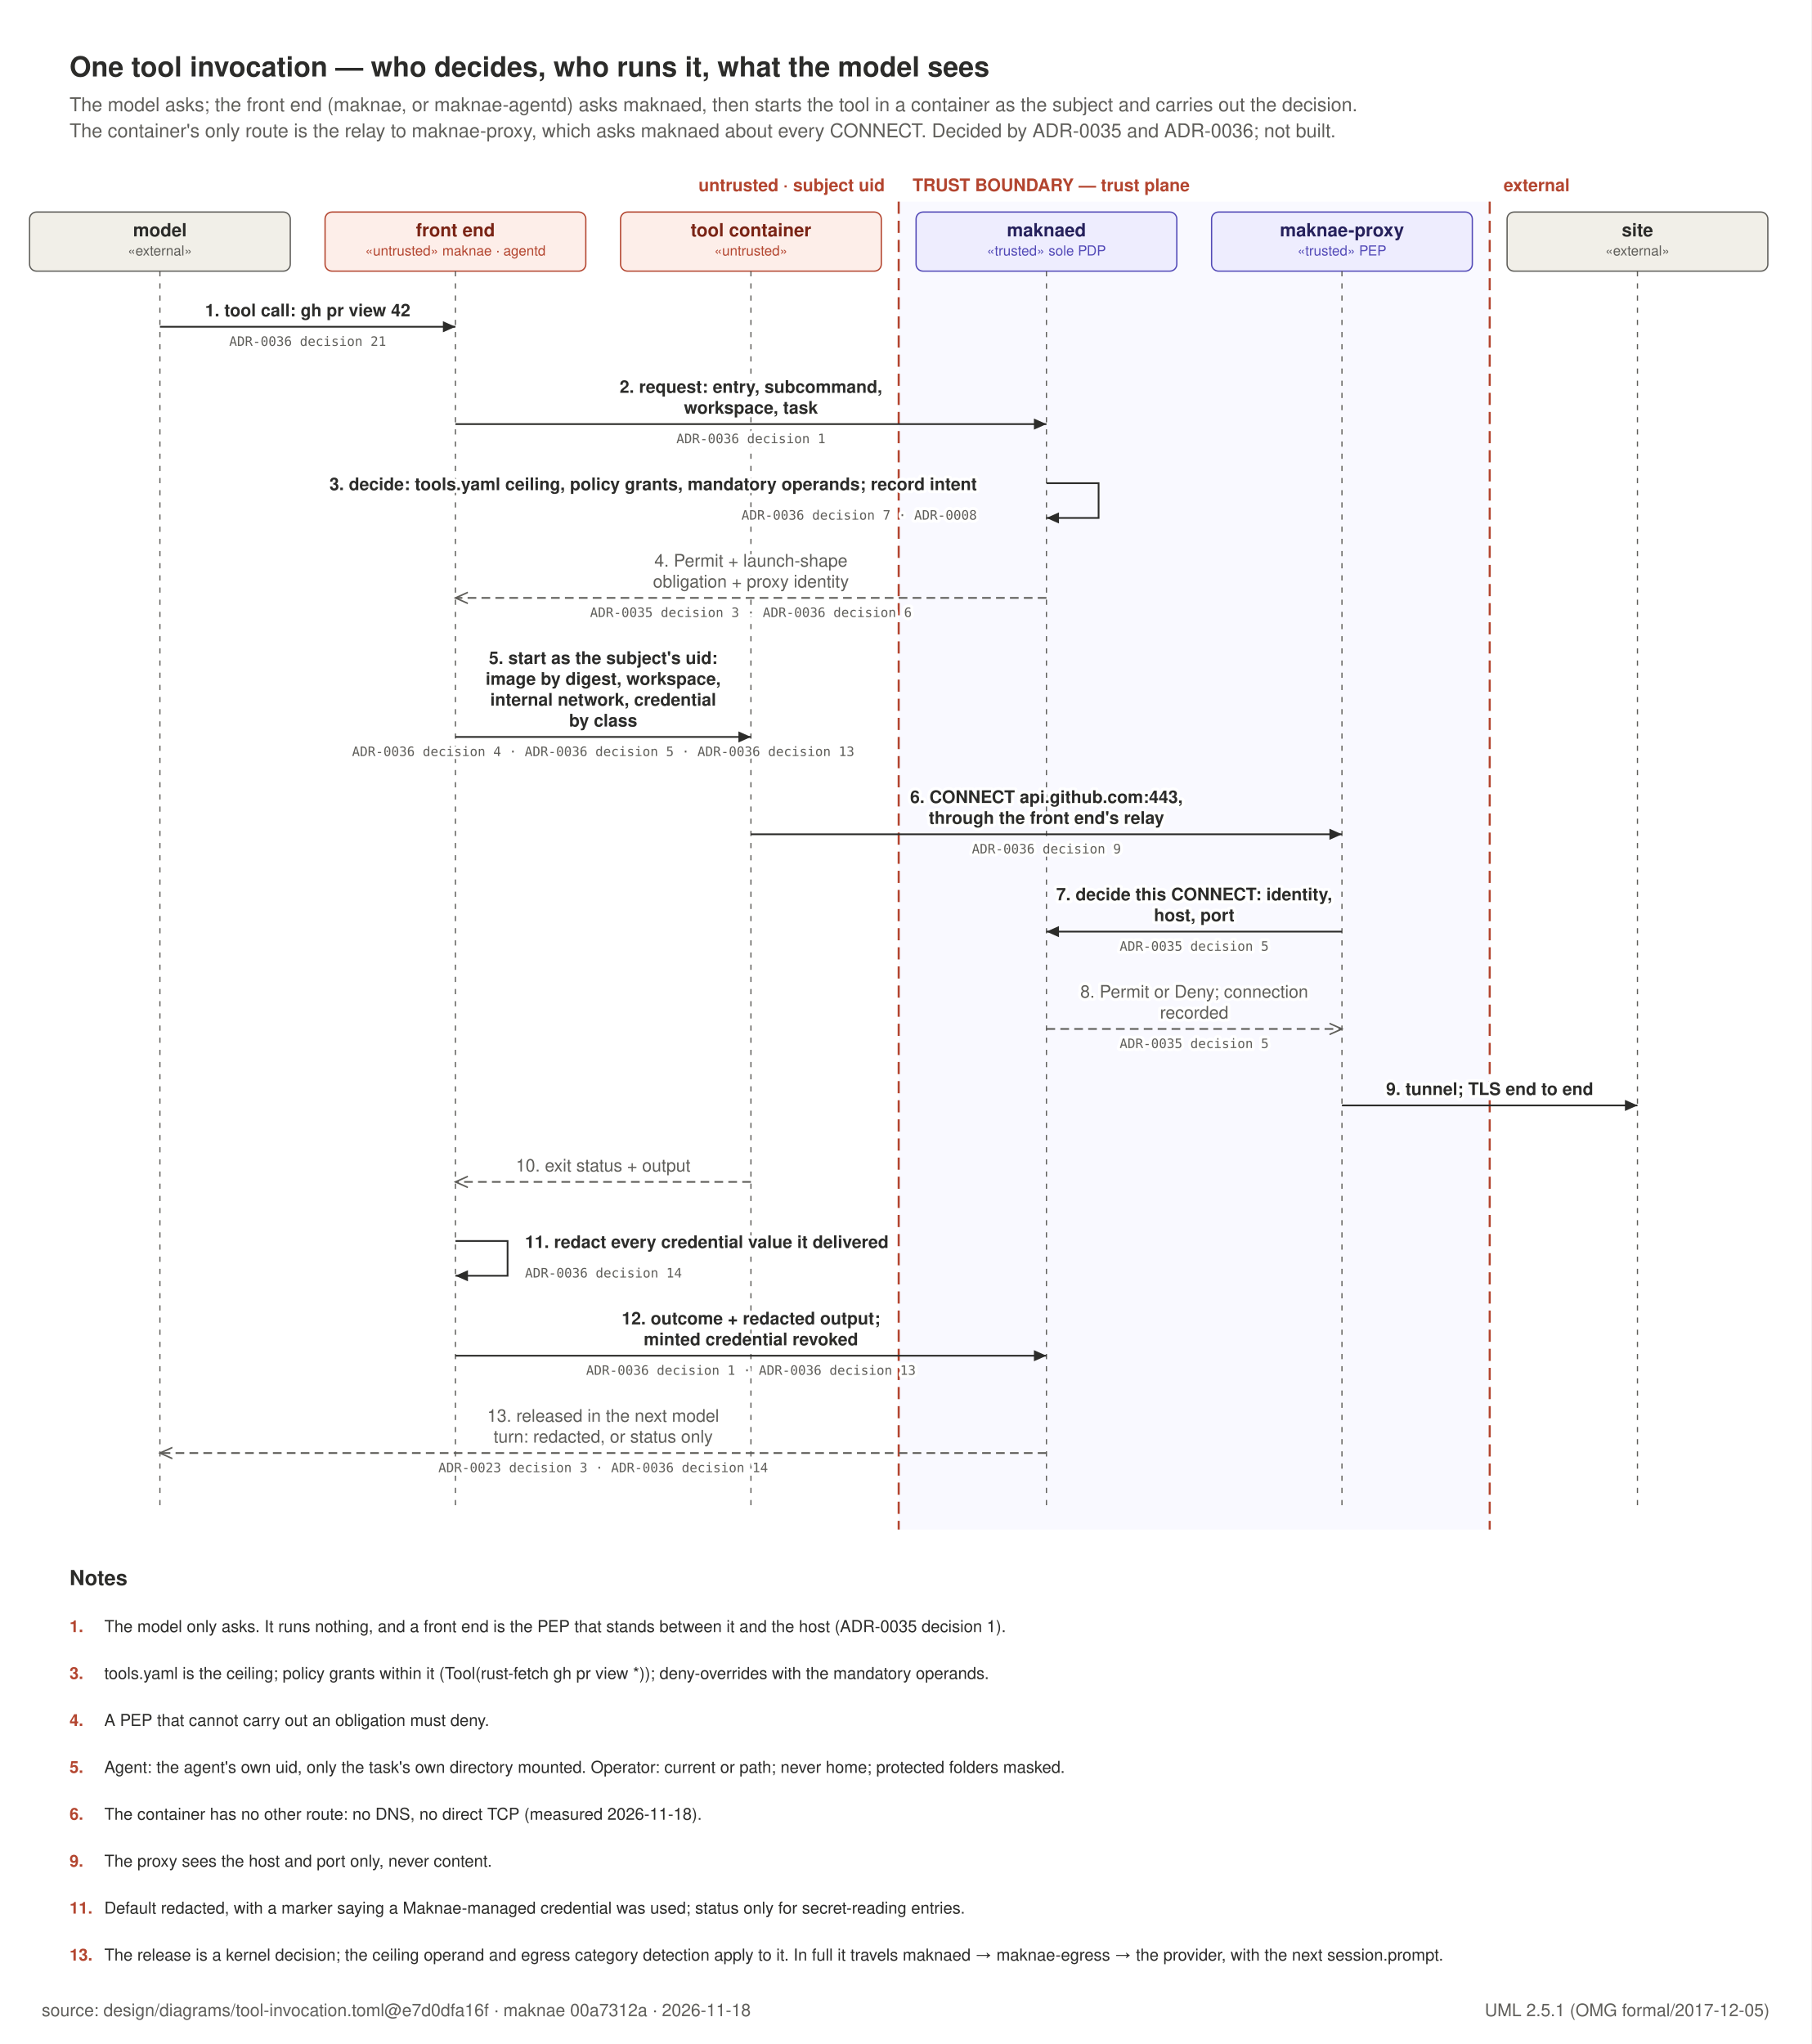
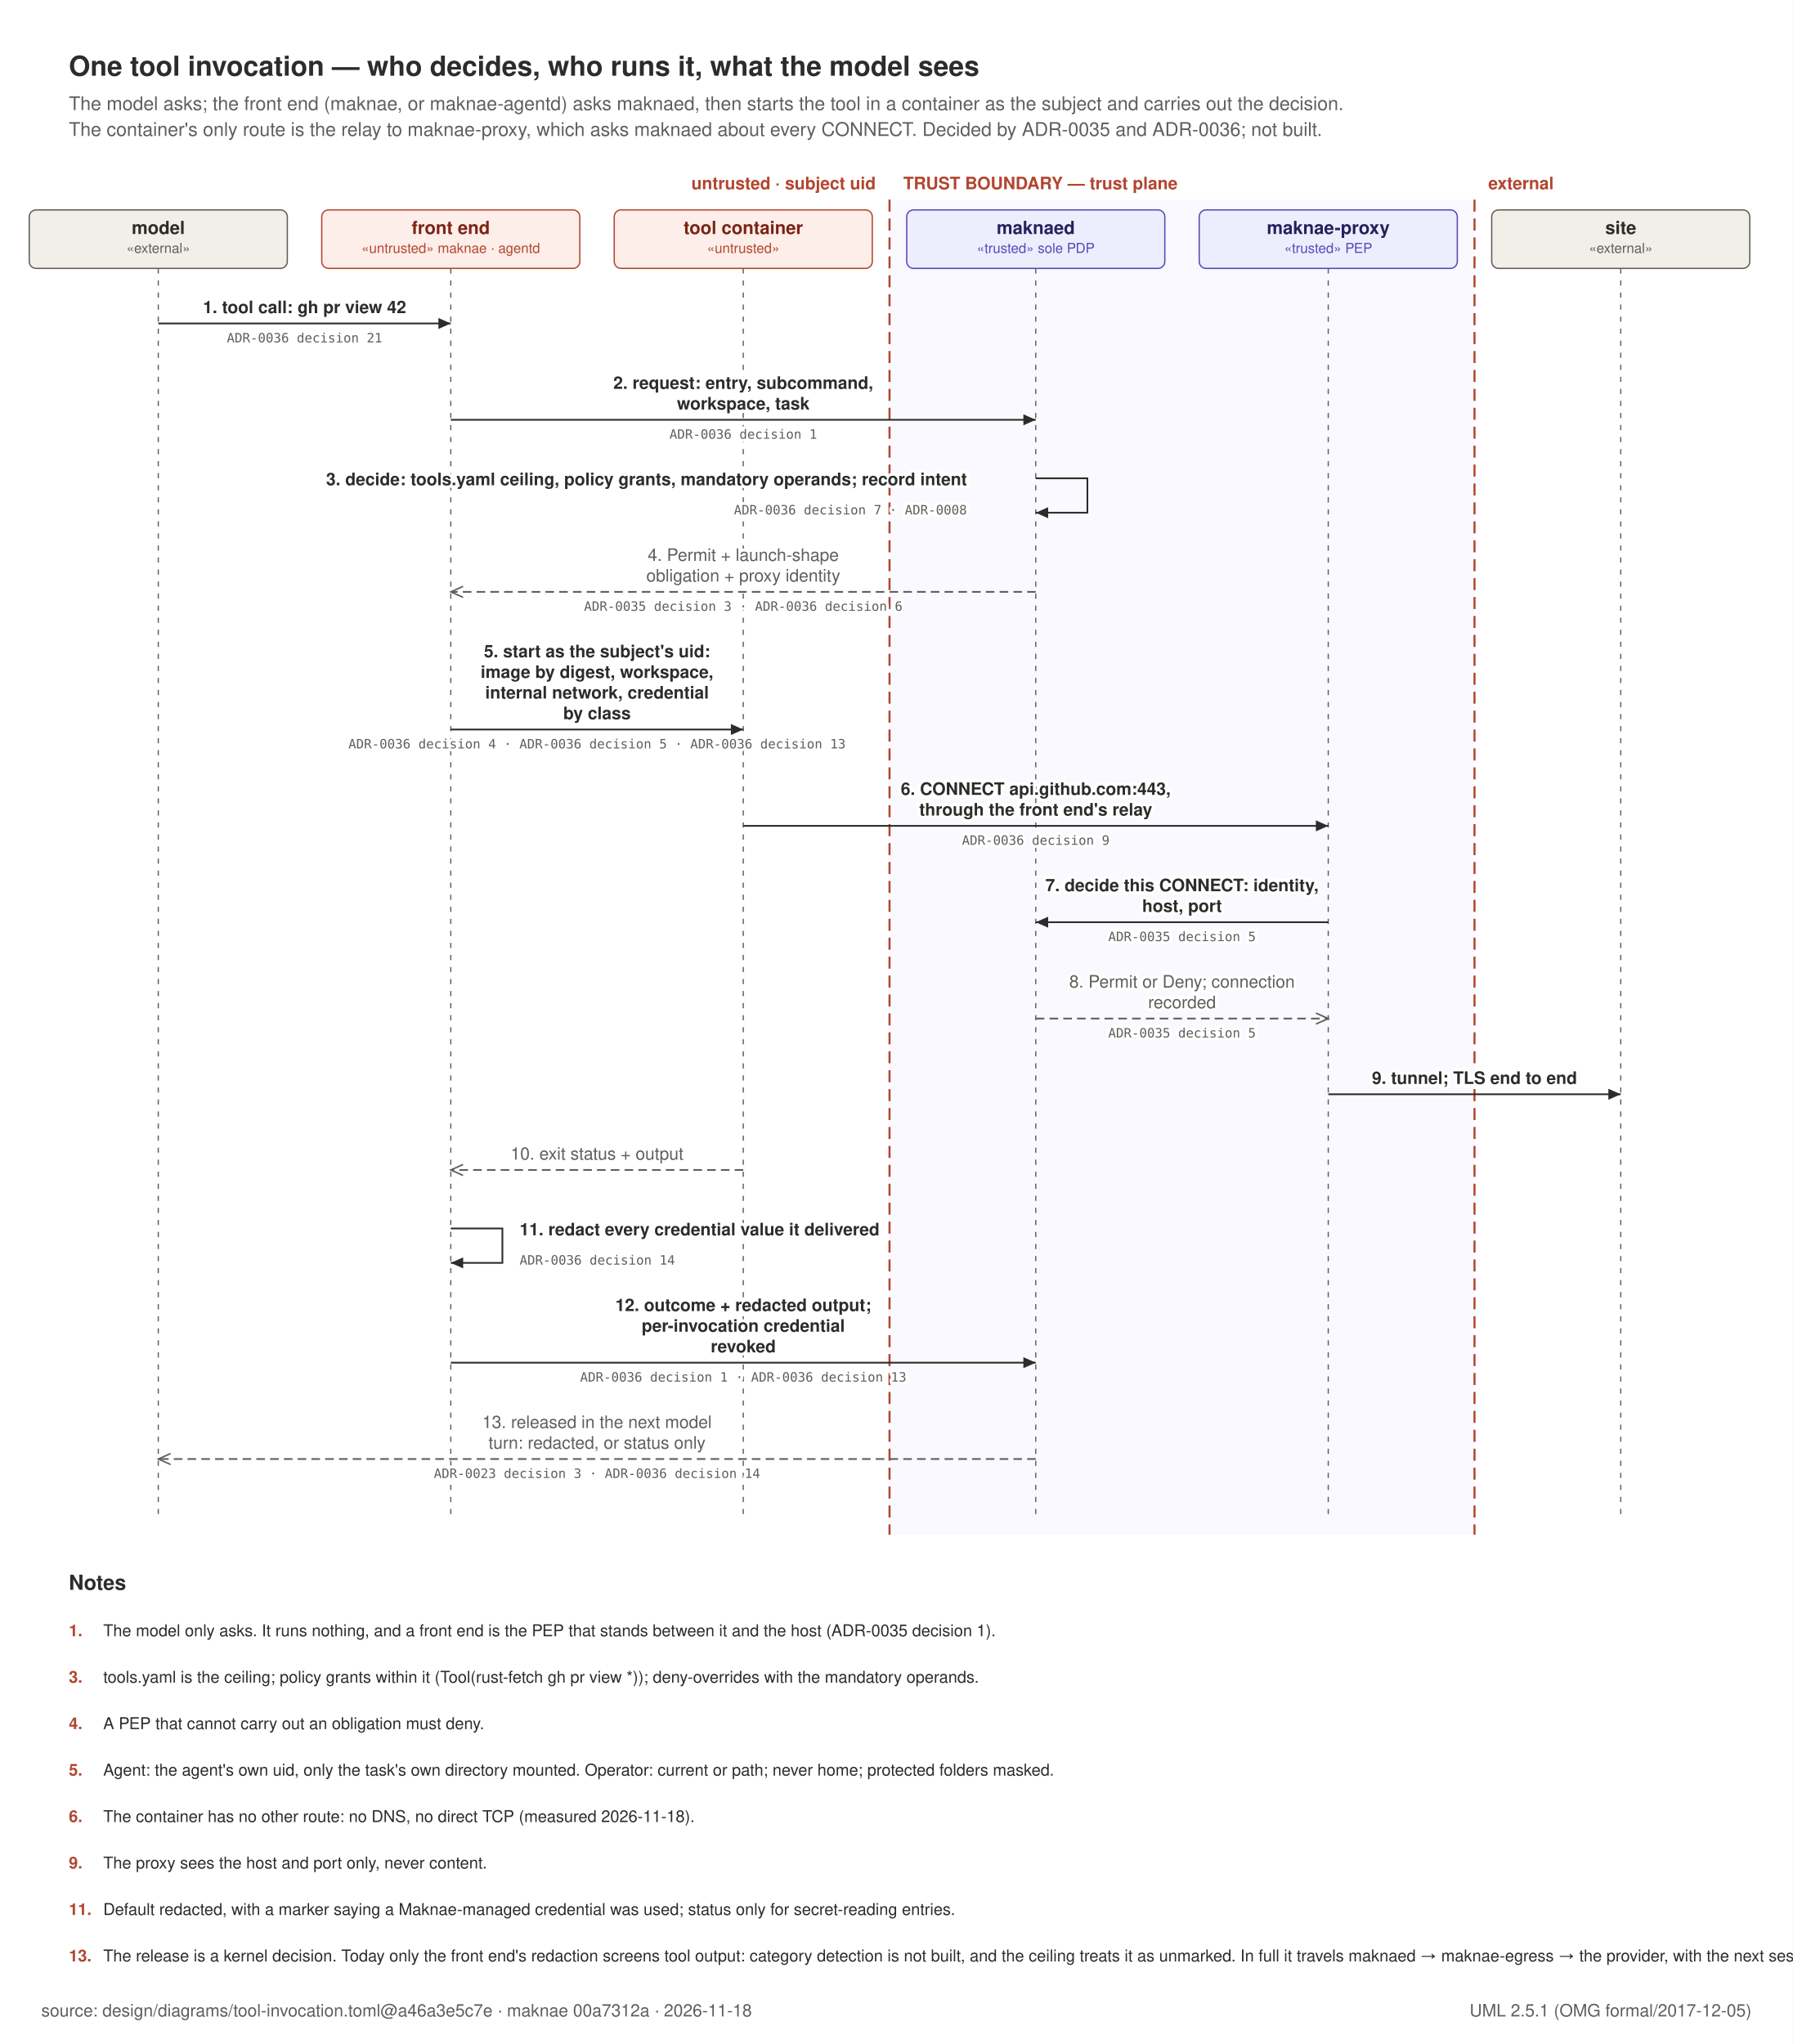
- <svg xmlns="http://www.w3.org/2000/svg" width="1042" height="1176" viewBox="0 0 1042 1176" role="img">
-   <rect x="0" y="0" width="1042" height="1176" fill="#FFFFFF" />
+ <svg xmlns="http://www.w3.org/2000/svg" width="1042" height="1188" viewBox="0 0 1042 1188" role="img">
+   <rect x="0" y="0" width="1042" height="1188" fill="#FFFFFF" />
  <text x="40" y="44" text-anchor="start" font-family="Helvetica, Arial, sans-serif" font-size="16" font-weight="600" fill="#2C2C2A">One tool invocation — who decides, who runs it, what the model sees</text>
  <text x="40" y="64" text-anchor="start" font-family="Helvetica, Arial, sans-serif" font-size="11" font-weight="400" fill="#5F5E5A">The model asks; the front end (maknae, or maknae-agentd) asks maknaed, then starts the tool in a container as the subject and carries out the decision.</text>
  <text x="40" y="79" text-anchor="start" font-family="Helvetica, Arial, sans-serif" font-size="11" font-weight="400" fill="#5F5E5A">The container's only route is the relay to maknae-proxy, which asks maknaed about every CONNECT. Decided by ADR-0035 and ADR-0036; not built.</text>
  <defs>
    <marker id="call" viewBox="0 0 10 10" refX="9" refY="5" markerWidth="8" markerHeight="8" orient="auto-start-reverse">
      <path d="M 0 1 L 9 5 L 0 9 z" fill="#2C2C2A" />
    </marker>
    <marker id="rep" viewBox="0 0 10 10" refX="9" refY="5" markerWidth="8" markerHeight="8" orient="auto-start-reverse">
      <path d="M 0 1 L 9 5 L 0 9" fill="none" stroke="#5F5E5A" stroke-width="1.1" />
    </marker>
  </defs>
-   <rect x="517.0" y="116" width="340.0" height="764" fill="#EEEDFE" opacity="0.35" />
-   <line x1="517.0" y1="116" x2="517.0" y2="880" stroke="#B3452F" stroke-width="1.2" stroke-dasharray="7 4" />
+   <rect x="517.0" y="116" width="340.0" height="776" fill="#EEEDFE" opacity="0.35" />
+   <line x1="517.0" y1="116" x2="517.0" y2="892" stroke="#B3452F" stroke-width="1.2" stroke-dasharray="7 4" />
  <text x="509.0" y="110" text-anchor="end" font-family="Helvetica, Arial, sans-serif" font-size="10" font-weight="600" fill="#B3452F">untrusted · subject uid</text>
  <text x="525.0" y="110" text-anchor="start" font-family="Helvetica, Arial, sans-serif" font-size="10" font-weight="600" fill="#B3452F">TRUST BOUNDARY — trust plane</text>
-   <line x1="857.0" y1="116" x2="857.0" y2="880" stroke="#B3452F" stroke-width="1.2" stroke-dasharray="7 4" />
+   <line x1="857.0" y1="116" x2="857.0" y2="892" stroke="#B3452F" stroke-width="1.2" stroke-dasharray="7 4" />
  <text x="865.0" y="110" text-anchor="start" font-family="Helvetica, Arial, sans-serif" font-size="10" font-weight="600" fill="#B3452F">external</text>
  <rect x="17.0" y="122" width="150" height="34" rx="4" fill="#F1EFE8" stroke="#5F5E5A" stroke-width="0.75" />
  <text x="92" y="136" text-anchor="middle" font-family="Helvetica, Arial, sans-serif" font-size="10.5" font-weight="600" fill="#2C2C2A">model</text>
  <text x="92" y="147" text-anchor="middle" font-family="Helvetica, Arial, sans-serif" font-size="8" font-weight="400" fill="#5F5E5A">«external»</text>
-   <line x1="92" y1="156" x2="92" y2="868" stroke="#5F5E5A" stroke-width="0.7" stroke-dasharray="3 4" />
+   <line x1="92" y1="156" x2="92" y2="880" stroke="#5F5E5A" stroke-width="0.7" stroke-dasharray="3 4" />
  <rect x="187.0" y="122" width="150" height="34" rx="4" fill="#FDEEE9" stroke="#B3452F" stroke-width="0.75" />
  <text x="262" y="136" text-anchor="middle" font-family="Helvetica, Arial, sans-serif" font-size="10.5" font-weight="600" fill="#7A2415">front end</text>
  <text x="262" y="147" text-anchor="middle" font-family="Helvetica, Arial, sans-serif" font-size="8" font-weight="400" fill="#B3452F">«untrusted» maknae · agentd</text>
-   <line x1="262" y1="156" x2="262" y2="868" stroke="#5F5E5A" stroke-width="0.7" stroke-dasharray="3 4" />
+   <line x1="262" y1="156" x2="262" y2="880" stroke="#5F5E5A" stroke-width="0.7" stroke-dasharray="3 4" />
  <rect x="357.0" y="122" width="150" height="34" rx="4" fill="#FDEEE9" stroke="#B3452F" stroke-width="0.75" />
  <text x="432" y="136" text-anchor="middle" font-family="Helvetica, Arial, sans-serif" font-size="10.5" font-weight="600" fill="#7A2415">tool container</text>
  <text x="432" y="147" text-anchor="middle" font-family="Helvetica, Arial, sans-serif" font-size="8" font-weight="400" fill="#B3452F">«untrusted»</text>
-   <line x1="432" y1="156" x2="432" y2="868" stroke="#5F5E5A" stroke-width="0.7" stroke-dasharray="3 4" />
+   <line x1="432" y1="156" x2="432" y2="880" stroke="#5F5E5A" stroke-width="0.7" stroke-dasharray="3 4" />
  <rect x="527.0" y="122" width="150" height="34" rx="4" fill="#EEEDFE" stroke="#534AB7" stroke-width="0.75" />
  <text x="602" y="136" text-anchor="middle" font-family="Helvetica, Arial, sans-serif" font-size="10.5" font-weight="600" fill="#26215C">maknaed</text>
  <text x="602" y="147" text-anchor="middle" font-family="Helvetica, Arial, sans-serif" font-size="8" font-weight="400" fill="#534AB7">«trusted» sole PDP</text>
-   <line x1="602" y1="156" x2="602" y2="868" stroke="#5F5E5A" stroke-width="0.7" stroke-dasharray="3 4" />
+   <line x1="602" y1="156" x2="602" y2="880" stroke="#5F5E5A" stroke-width="0.7" stroke-dasharray="3 4" />
  <rect x="697.0" y="122" width="150" height="34" rx="4" fill="#EEEDFE" stroke="#534AB7" stroke-width="0.75" />
  <text x="772" y="136" text-anchor="middle" font-family="Helvetica, Arial, sans-serif" font-size="10.5" font-weight="600" fill="#26215C">maknae-proxy</text>
  <text x="772" y="147" text-anchor="middle" font-family="Helvetica, Arial, sans-serif" font-size="8" font-weight="400" fill="#534AB7">«trusted» PEP</text>
-   <line x1="772" y1="156" x2="772" y2="868" stroke="#5F5E5A" stroke-width="0.7" stroke-dasharray="3 4" />
+   <line x1="772" y1="156" x2="772" y2="880" stroke="#5F5E5A" stroke-width="0.7" stroke-dasharray="3 4" />
  <rect x="867.0" y="122" width="150" height="34" rx="4" fill="#F1EFE8" stroke="#5F5E5A" stroke-width="0.75" />
  <text x="942" y="136" text-anchor="middle" font-family="Helvetica, Arial, sans-serif" font-size="10.5" font-weight="600" fill="#2C2C2A">site</text>
  <text x="942" y="147" text-anchor="middle" font-family="Helvetica, Arial, sans-serif" font-size="8" font-weight="400" fill="#5F5E5A">«external»</text>
-   <line x1="942" y1="156" x2="942" y2="868" stroke="#5F5E5A" stroke-width="0.7" stroke-dasharray="3 4" />
+   <line x1="942" y1="156" x2="942" y2="880" stroke="#5F5E5A" stroke-width="0.7" stroke-dasharray="3 4" />
  <line x1="92" y1="188" x2="262" y2="188" stroke="#2C2C2A" stroke-width="1" marker-end="url(#call)" />
  <text x="177.0" y="182" text-anchor="middle" font-family="Helvetica, Arial, sans-serif" font-size="10" font-weight="600" fill="#2C2C2A" stroke="#FFFFFF" stroke-width="3.5" paint-order="stroke" stroke-linejoin="round">1. tool call: gh pr view 42</text>
  <text x="177.0" y="199" text-anchor="middle" font-family="ui-monospace, SFMono-Regular, Menlo, monospace" font-size="7.5" font-weight="400" fill="#5F5E5A" stroke="#FFFFFF" stroke-width="3.5" paint-order="stroke" stroke-linejoin="round">ADR-0036 decision 21</text>
  <line x1="262" y1="244" x2="602" y2="244" stroke="#2C2C2A" stroke-width="1" marker-end="url(#call)" />
  <text x="432.0" y="226" text-anchor="middle" font-family="Helvetica, Arial, sans-serif" font-size="10" font-weight="600" fill="#2C2C2A" stroke="#FFFFFF" stroke-width="3.5" paint-order="stroke" stroke-linejoin="round">2. request: entry, subcommand,</text>
  <text x="432.0" y="238" text-anchor="middle" font-family="Helvetica, Arial, sans-serif" font-size="10" font-weight="600" fill="#2C2C2A" stroke="#FFFFFF" stroke-width="3.5" paint-order="stroke" stroke-linejoin="round">workspace, task</text>
  <text x="432.0" y="255" text-anchor="middle" font-family="ui-monospace, SFMono-Regular, Menlo, monospace" font-size="7.5" font-weight="400" fill="#5F5E5A" stroke="#FFFFFF" stroke-width="3.5" paint-order="stroke" stroke-linejoin="round">ADR-0036 decision 1</text>
  <path d="M 602 278 h 30 v 20 h -30" fill="none" stroke="#2C2C2A" stroke-width="1" marker-end="url(#call)" />
  <text x="562" y="282" text-anchor="end" font-family="Helvetica, Arial, sans-serif" font-size="10" font-weight="600" fill="#2C2C2A" stroke="#FFFFFF" stroke-width="3.5" paint-order="stroke" stroke-linejoin="round">3. decide: tools.yaml ceiling, policy grants, mandatory operands; record intent</text>
  <text x="562" y="299" text-anchor="end" font-family="ui-monospace, SFMono-Regular, Menlo, monospace" font-size="7.5" font-weight="400" fill="#5F5E5A" stroke="#FFFFFF" stroke-width="3.5" paint-order="stroke" stroke-linejoin="round">ADR-0036 decision 7 · ADR-0008</text>
  <line x1="602" y1="344" x2="262" y2="344" stroke="#5F5E5A" stroke-width="1" stroke-dasharray="5 3" marker-end="url(#rep)" />
  <text x="432.0" y="326" text-anchor="middle" font-family="Helvetica, Arial, sans-serif" font-size="10" font-weight="400" fill="#5F5E5A" stroke="#FFFFFF" stroke-width="3.5" paint-order="stroke" stroke-linejoin="round">4. Permit + launch-shape</text>
  <text x="432.0" y="338" text-anchor="middle" font-family="Helvetica, Arial, sans-serif" font-size="10" font-weight="400" fill="#5F5E5A" stroke="#FFFFFF" stroke-width="3.5" paint-order="stroke" stroke-linejoin="round">obligation + proxy identity</text>
  <text x="432.0" y="355" text-anchor="middle" font-family="ui-monospace, SFMono-Regular, Menlo, monospace" font-size="7.5" font-weight="400" fill="#5F5E5A" stroke="#FFFFFF" stroke-width="3.5" paint-order="stroke" stroke-linejoin="round">ADR-0035 decision 3 · ADR-0036 decision 6</text>
  <line x1="262" y1="424" x2="432" y2="424" stroke="#2C2C2A" stroke-width="1" marker-end="url(#call)" />
  <text x="347.0" y="382" text-anchor="middle" font-family="Helvetica, Arial, sans-serif" font-size="10" font-weight="600" fill="#2C2C2A" stroke="#FFFFFF" stroke-width="3.5" paint-order="stroke" stroke-linejoin="round">5. start as the subject's uid:</text>
  <text x="347.0" y="394" text-anchor="middle" font-family="Helvetica, Arial, sans-serif" font-size="10" font-weight="600" fill="#2C2C2A" stroke="#FFFFFF" stroke-width="3.5" paint-order="stroke" stroke-linejoin="round">image by digest, workspace,</text>
  <text x="347.0" y="406" text-anchor="middle" font-family="Helvetica, Arial, sans-serif" font-size="10" font-weight="600" fill="#2C2C2A" stroke="#FFFFFF" stroke-width="3.5" paint-order="stroke" stroke-linejoin="round">internal network, credential</text>
  <text x="347.0" y="418" text-anchor="middle" font-family="Helvetica, Arial, sans-serif" font-size="10" font-weight="600" fill="#2C2C2A" stroke="#FFFFFF" stroke-width="3.5" paint-order="stroke" stroke-linejoin="round">by class</text>
  <text x="347.0" y="435" text-anchor="middle" font-family="ui-monospace, SFMono-Regular, Menlo, monospace" font-size="7.5" font-weight="400" fill="#5F5E5A" stroke="#FFFFFF" stroke-width="3.5" paint-order="stroke" stroke-linejoin="round">ADR-0036 decision 4 · ADR-0036 decision 5 · ADR-0036 decision 13</text>
  <line x1="432" y1="480" x2="772" y2="480" stroke="#2C2C2A" stroke-width="1" marker-end="url(#call)" />
  <text x="602.0" y="462" text-anchor="middle" font-family="Helvetica, Arial, sans-serif" font-size="10" font-weight="600" fill="#2C2C2A" stroke="#FFFFFF" stroke-width="3.5" paint-order="stroke" stroke-linejoin="round">6. CONNECT api.github.com:443,</text>
  <text x="602.0" y="474" text-anchor="middle" font-family="Helvetica, Arial, sans-serif" font-size="10" font-weight="600" fill="#2C2C2A" stroke="#FFFFFF" stroke-width="3.5" paint-order="stroke" stroke-linejoin="round">through the front end's relay</text>
  <text x="602.0" y="491" text-anchor="middle" font-family="ui-monospace, SFMono-Regular, Menlo, monospace" font-size="7.5" font-weight="400" fill="#5F5E5A" stroke="#FFFFFF" stroke-width="3.5" paint-order="stroke" stroke-linejoin="round">ADR-0036 decision 9</text>
  <line x1="772" y1="536" x2="602" y2="536" stroke="#2C2C2A" stroke-width="1" marker-end="url(#call)" />
  <text x="687.0" y="518" text-anchor="middle" font-family="Helvetica, Arial, sans-serif" font-size="10" font-weight="600" fill="#2C2C2A" stroke="#FFFFFF" stroke-width="3.5" paint-order="stroke" stroke-linejoin="round">7. decide this CONNECT: identity,</text>
  <text x="687.0" y="530" text-anchor="middle" font-family="Helvetica, Arial, sans-serif" font-size="10" font-weight="600" fill="#2C2C2A" stroke="#FFFFFF" stroke-width="3.5" paint-order="stroke" stroke-linejoin="round">host, port</text>
  <text x="687.0" y="547" text-anchor="middle" font-family="ui-monospace, SFMono-Regular, Menlo, monospace" font-size="7.5" font-weight="400" fill="#5F5E5A" stroke="#FFFFFF" stroke-width="3.5" paint-order="stroke" stroke-linejoin="round">ADR-0035 decision 5</text>
  <line x1="602" y1="592" x2="772" y2="592" stroke="#5F5E5A" stroke-width="1" stroke-dasharray="5 3" marker-end="url(#rep)" />
  <text x="687.0" y="574" text-anchor="middle" font-family="Helvetica, Arial, sans-serif" font-size="10" font-weight="400" fill="#5F5E5A" stroke="#FFFFFF" stroke-width="3.5" paint-order="stroke" stroke-linejoin="round">8. Permit or Deny; connection</text>
  <text x="687.0" y="586" text-anchor="middle" font-family="Helvetica, Arial, sans-serif" font-size="10" font-weight="400" fill="#5F5E5A" stroke="#FFFFFF" stroke-width="3.5" paint-order="stroke" stroke-linejoin="round">recorded</text>
  <text x="687.0" y="603" text-anchor="middle" font-family="ui-monospace, SFMono-Regular, Menlo, monospace" font-size="7.5" font-weight="400" fill="#5F5E5A" stroke="#FFFFFF" stroke-width="3.5" paint-order="stroke" stroke-linejoin="round">ADR-0035 decision 5</text>
  <line x1="772" y1="636" x2="942" y2="636" stroke="#2C2C2A" stroke-width="1" marker-end="url(#call)" />
  <text x="857.0" y="630" text-anchor="middle" font-family="Helvetica, Arial, sans-serif" font-size="10" font-weight="600" fill="#2C2C2A" stroke="#FFFFFF" stroke-width="3.5" paint-order="stroke" stroke-linejoin="round">9. tunnel; TLS end to end</text>
  <line x1="432" y1="680" x2="262" y2="680" stroke="#5F5E5A" stroke-width="1" stroke-dasharray="5 3" marker-end="url(#rep)" />
  <text x="347.0" y="674" text-anchor="middle" font-family="Helvetica, Arial, sans-serif" font-size="10" font-weight="400" fill="#5F5E5A" stroke="#FFFFFF" stroke-width="3.5" paint-order="stroke" stroke-linejoin="round">10. exit status + output</text>
  <path d="M 262 714 h 30 v 20 h -30" fill="none" stroke="#2C2C2A" stroke-width="1" marker-end="url(#call)" />
  <text x="302" y="718" text-anchor="start" font-family="Helvetica, Arial, sans-serif" font-size="10" font-weight="600" fill="#2C2C2A" stroke="#FFFFFF" stroke-width="3.5" paint-order="stroke" stroke-linejoin="round">11. redact every credential value it delivered</text>
  <text x="302" y="735" text-anchor="start" font-family="ui-monospace, SFMono-Regular, Menlo, monospace" font-size="7.5" font-weight="400" fill="#5F5E5A" stroke="#FFFFFF" stroke-width="3.5" paint-order="stroke" stroke-linejoin="round">ADR-0036 decision 14</text>
-   <line x1="262" y1="780" x2="602" y2="780" stroke="#2C2C2A" stroke-width="1" marker-end="url(#call)" />
+   <line x1="262" y1="792" x2="602" y2="792" stroke="#2C2C2A" stroke-width="1" marker-end="url(#call)" />
  <text x="432.0" y="762" text-anchor="middle" font-family="Helvetica, Arial, sans-serif" font-size="10" font-weight="600" fill="#2C2C2A" stroke="#FFFFFF" stroke-width="3.5" paint-order="stroke" stroke-linejoin="round">12. outcome + redacted output;</text>
-   <text x="432.0" y="774" text-anchor="middle" font-family="Helvetica, Arial, sans-serif" font-size="10" font-weight="600" fill="#2C2C2A" stroke="#FFFFFF" stroke-width="3.5" paint-order="stroke" stroke-linejoin="round">minted credential revoked</text>
-   <text x="432.0" y="791" text-anchor="middle" font-family="ui-monospace, SFMono-Regular, Menlo, monospace" font-size="7.5" font-weight="400" fill="#5F5E5A" stroke="#FFFFFF" stroke-width="3.5" paint-order="stroke" stroke-linejoin="round">ADR-0036 decision 1 · ADR-0036 decision 13</text>
-   <line x1="602" y1="836" x2="92" y2="836" stroke="#5F5E5A" stroke-width="1" stroke-dasharray="5 3" marker-end="url(#rep)" />
-   <text x="347.0" y="818" text-anchor="middle" font-family="Helvetica, Arial, sans-serif" font-size="10" font-weight="400" fill="#5F5E5A" stroke="#FFFFFF" stroke-width="3.5" paint-order="stroke" stroke-linejoin="round">13. released in the next model</text>
-   <text x="347.0" y="830" text-anchor="middle" font-family="Helvetica, Arial, sans-serif" font-size="10" font-weight="400" fill="#5F5E5A" stroke="#FFFFFF" stroke-width="3.5" paint-order="stroke" stroke-linejoin="round">turn: redacted, or status only</text>
-   <text x="347.0" y="847" text-anchor="middle" font-family="ui-monospace, SFMono-Regular, Menlo, monospace" font-size="7.5" font-weight="400" fill="#5F5E5A" stroke="#FFFFFF" stroke-width="3.5" paint-order="stroke" stroke-linejoin="round">ADR-0023 decision 3 · ADR-0036 decision 14</text>
-   <text x="40" y="912" text-anchor="start" font-family="Helvetica, Arial, sans-serif" font-size="12" font-weight="600" fill="#2C2C2A">Notes</text>
-   <text x="40" y="939" text-anchor="start" font-family="Helvetica, Arial, sans-serif" font-size="9.5" font-weight="600" fill="#B3452F">1.</text>
-   <text x="60" y="939" text-anchor="start" font-family="Helvetica, Arial, sans-serif" font-size="9.5" font-weight="400" fill="#2C2C2A">The model only asks. It runs nothing, and a front end is the PEP that stands between it and the host (ADR-0035 decision 1).</text>
-   <text x="40" y="966" text-anchor="start" font-family="Helvetica, Arial, sans-serif" font-size="9.5" font-weight="600" fill="#B3452F">3.</text>
-   <text x="60" y="966" text-anchor="start" font-family="Helvetica, Arial, sans-serif" font-size="9.5" font-weight="400" fill="#2C2C2A">tools.yaml is the ceiling; policy grants within it (Tool(rust-fetch gh pr view *)); deny-overrides with the mandatory operands.</text>
-   <text x="40" y="993" text-anchor="start" font-family="Helvetica, Arial, sans-serif" font-size="9.5" font-weight="600" fill="#B3452F">4.</text>
-   <text x="60" y="993" text-anchor="start" font-family="Helvetica, Arial, sans-serif" font-size="9.5" font-weight="400" fill="#2C2C2A">A PEP that cannot carry out an obligation must deny.</text>
-   <text x="40" y="1020" text-anchor="start" font-family="Helvetica, Arial, sans-serif" font-size="9.5" font-weight="600" fill="#B3452F">5.</text>
-   <text x="60" y="1020" text-anchor="start" font-family="Helvetica, Arial, sans-serif" font-size="9.5" font-weight="400" fill="#2C2C2A">Agent: the agent's own uid, only the task's own directory mounted. Operator: current or path; never home; protected folders masked.</text>
-   <text x="40" y="1047" text-anchor="start" font-family="Helvetica, Arial, sans-serif" font-size="9.5" font-weight="600" fill="#B3452F">6.</text>
-   <text x="60" y="1047" text-anchor="start" font-family="Helvetica, Arial, sans-serif" font-size="9.5" font-weight="400" fill="#2C2C2A">The container has no other route: no DNS, no direct TCP (measured 2026-11-18).</text>
-   <text x="40" y="1074" text-anchor="start" font-family="Helvetica, Arial, sans-serif" font-size="9.5" font-weight="600" fill="#B3452F">9.</text>
-   <text x="60" y="1074" text-anchor="start" font-family="Helvetica, Arial, sans-serif" font-size="9.5" font-weight="400" fill="#2C2C2A">The proxy sees the host and port only, never content.</text>
-   <text x="40" y="1101" text-anchor="start" font-family="Helvetica, Arial, sans-serif" font-size="9.5" font-weight="600" fill="#B3452F">11.</text>
-   <text x="60" y="1101" text-anchor="start" font-family="Helvetica, Arial, sans-serif" font-size="9.5" font-weight="400" fill="#2C2C2A">Default redacted, with a marker saying a Maknae-managed credential was used; status only for secret-reading entries.</text>
-   <text x="40" y="1128" text-anchor="start" font-family="Helvetica, Arial, sans-serif" font-size="9.5" font-weight="600" fill="#B3452F">13.</text>
-   <text x="60" y="1128" text-anchor="start" font-family="Helvetica, Arial, sans-serif" font-size="9.5" font-weight="400" fill="#2C2C2A">The release is a kernel decision; the ceiling operand and egress category detection apply to it. In full it travels maknaed → maknae-egress → the provider, with the next session.prompt.</text>
-   <text x="24" y="1160" text-anchor="start" font-family="Helvetica, Arial, sans-serif" font-size="10" font-weight="400" fill="#5F5E5A">source: design/diagrams/tool-invocation.toml@e7d0dfa16f · maknae 00a7312a · 2026-11-18</text>
-   <text x="1018" y="1160" text-anchor="end" font-family="Helvetica, Arial, sans-serif" font-size="10" font-weight="400" fill="#5F5E5A">UML 2.5.1 (OMG formal/2017-12-05)</text>
+   <text x="432.0" y="774" text-anchor="middle" font-family="Helvetica, Arial, sans-serif" font-size="10" font-weight="600" fill="#2C2C2A" stroke="#FFFFFF" stroke-width="3.5" paint-order="stroke" stroke-linejoin="round">per-invocation credential</text>
+   <text x="432.0" y="786" text-anchor="middle" font-family="Helvetica, Arial, sans-serif" font-size="10" font-weight="600" fill="#2C2C2A" stroke="#FFFFFF" stroke-width="3.5" paint-order="stroke" stroke-linejoin="round">revoked</text>
+   <text x="432.0" y="803" text-anchor="middle" font-family="ui-monospace, SFMono-Regular, Menlo, monospace" font-size="7.5" font-weight="400" fill="#5F5E5A" stroke="#FFFFFF" stroke-width="3.5" paint-order="stroke" stroke-linejoin="round">ADR-0036 decision 1 · ADR-0036 decision 13</text>
+   <line x1="602" y1="848" x2="92" y2="848" stroke="#5F5E5A" stroke-width="1" stroke-dasharray="5 3" marker-end="url(#rep)" />
+   <text x="347.0" y="830" text-anchor="middle" font-family="Helvetica, Arial, sans-serif" font-size="10" font-weight="400" fill="#5F5E5A" stroke="#FFFFFF" stroke-width="3.5" paint-order="stroke" stroke-linejoin="round">13. released in the next model</text>
+   <text x="347.0" y="842" text-anchor="middle" font-family="Helvetica, Arial, sans-serif" font-size="10" font-weight="400" fill="#5F5E5A" stroke="#FFFFFF" stroke-width="3.5" paint-order="stroke" stroke-linejoin="round">turn: redacted, or status only</text>
+   <text x="347.0" y="859" text-anchor="middle" font-family="ui-monospace, SFMono-Regular, Menlo, monospace" font-size="7.5" font-weight="400" fill="#5F5E5A" stroke="#FFFFFF" stroke-width="3.5" paint-order="stroke" stroke-linejoin="round">ADR-0023 decision 3 · ADR-0036 decision 14</text>
+   <text x="40" y="924" text-anchor="start" font-family="Helvetica, Arial, sans-serif" font-size="12" font-weight="600" fill="#2C2C2A">Notes</text>
+   <text x="40" y="951" text-anchor="start" font-family="Helvetica, Arial, sans-serif" font-size="9.5" font-weight="600" fill="#B3452F">1.</text>
+   <text x="60" y="951" text-anchor="start" font-family="Helvetica, Arial, sans-serif" font-size="9.5" font-weight="400" fill="#2C2C2A">The model only asks. It runs nothing, and a front end is the PEP that stands between it and the host (ADR-0035 decision 1).</text>
+   <text x="40" y="978" text-anchor="start" font-family="Helvetica, Arial, sans-serif" font-size="9.5" font-weight="600" fill="#B3452F">3.</text>
+   <text x="60" y="978" text-anchor="start" font-family="Helvetica, Arial, sans-serif" font-size="9.5" font-weight="400" fill="#2C2C2A">tools.yaml is the ceiling; policy grants within it (Tool(rust-fetch gh pr view *)); deny-overrides with the mandatory operands.</text>
+   <text x="40" y="1005" text-anchor="start" font-family="Helvetica, Arial, sans-serif" font-size="9.5" font-weight="600" fill="#B3452F">4.</text>
+   <text x="60" y="1005" text-anchor="start" font-family="Helvetica, Arial, sans-serif" font-size="9.5" font-weight="400" fill="#2C2C2A">A PEP that cannot carry out an obligation must deny.</text>
+   <text x="40" y="1032" text-anchor="start" font-family="Helvetica, Arial, sans-serif" font-size="9.5" font-weight="600" fill="#B3452F">5.</text>
+   <text x="60" y="1032" text-anchor="start" font-family="Helvetica, Arial, sans-serif" font-size="9.5" font-weight="400" fill="#2C2C2A">Agent: the agent's own uid, only the task's own directory mounted. Operator: current or path; never home; protected folders masked.</text>
+   <text x="40" y="1059" text-anchor="start" font-family="Helvetica, Arial, sans-serif" font-size="9.5" font-weight="600" fill="#B3452F">6.</text>
+   <text x="60" y="1059" text-anchor="start" font-family="Helvetica, Arial, sans-serif" font-size="9.5" font-weight="400" fill="#2C2C2A">The container has no other route: no DNS, no direct TCP (measured 2026-11-18).</text>
+   <text x="40" y="1086" text-anchor="start" font-family="Helvetica, Arial, sans-serif" font-size="9.5" font-weight="600" fill="#B3452F">9.</text>
+   <text x="60" y="1086" text-anchor="start" font-family="Helvetica, Arial, sans-serif" font-size="9.5" font-weight="400" fill="#2C2C2A">The proxy sees the host and port only, never content.</text>
+   <text x="40" y="1113" text-anchor="start" font-family="Helvetica, Arial, sans-serif" font-size="9.5" font-weight="600" fill="#B3452F">11.</text>
+   <text x="60" y="1113" text-anchor="start" font-family="Helvetica, Arial, sans-serif" font-size="9.5" font-weight="400" fill="#2C2C2A">Default redacted, with a marker saying a Maknae-managed credential was used; status only for secret-reading entries.</text>
+   <text x="40" y="1140" text-anchor="start" font-family="Helvetica, Arial, sans-serif" font-size="9.5" font-weight="600" fill="#B3452F">13.</text>
+   <text x="60" y="1140" text-anchor="start" font-family="Helvetica, Arial, sans-serif" font-size="9.5" font-weight="400" fill="#2C2C2A">The release is a kernel decision. Today only the front end's redaction screens tool output: category detection is not built, and the ceiling treats it as unmarked. In full it travels maknaed → maknae-egress → the provider, with the next session.prompt.</text>
+   <text x="24" y="1172" text-anchor="start" font-family="Helvetica, Arial, sans-serif" font-size="10" font-weight="400" fill="#5F5E5A">source: design/diagrams/tool-invocation.toml@a46a3e5c7e · maknae 00a7312a · 2026-11-18</text>
+   <text x="1018" y="1172" text-anchor="end" font-family="Helvetica, Arial, sans-serif" font-size="10" font-weight="400" fill="#5F5E5A">UML 2.5.1 (OMG formal/2017-12-05)</text>
</svg>
